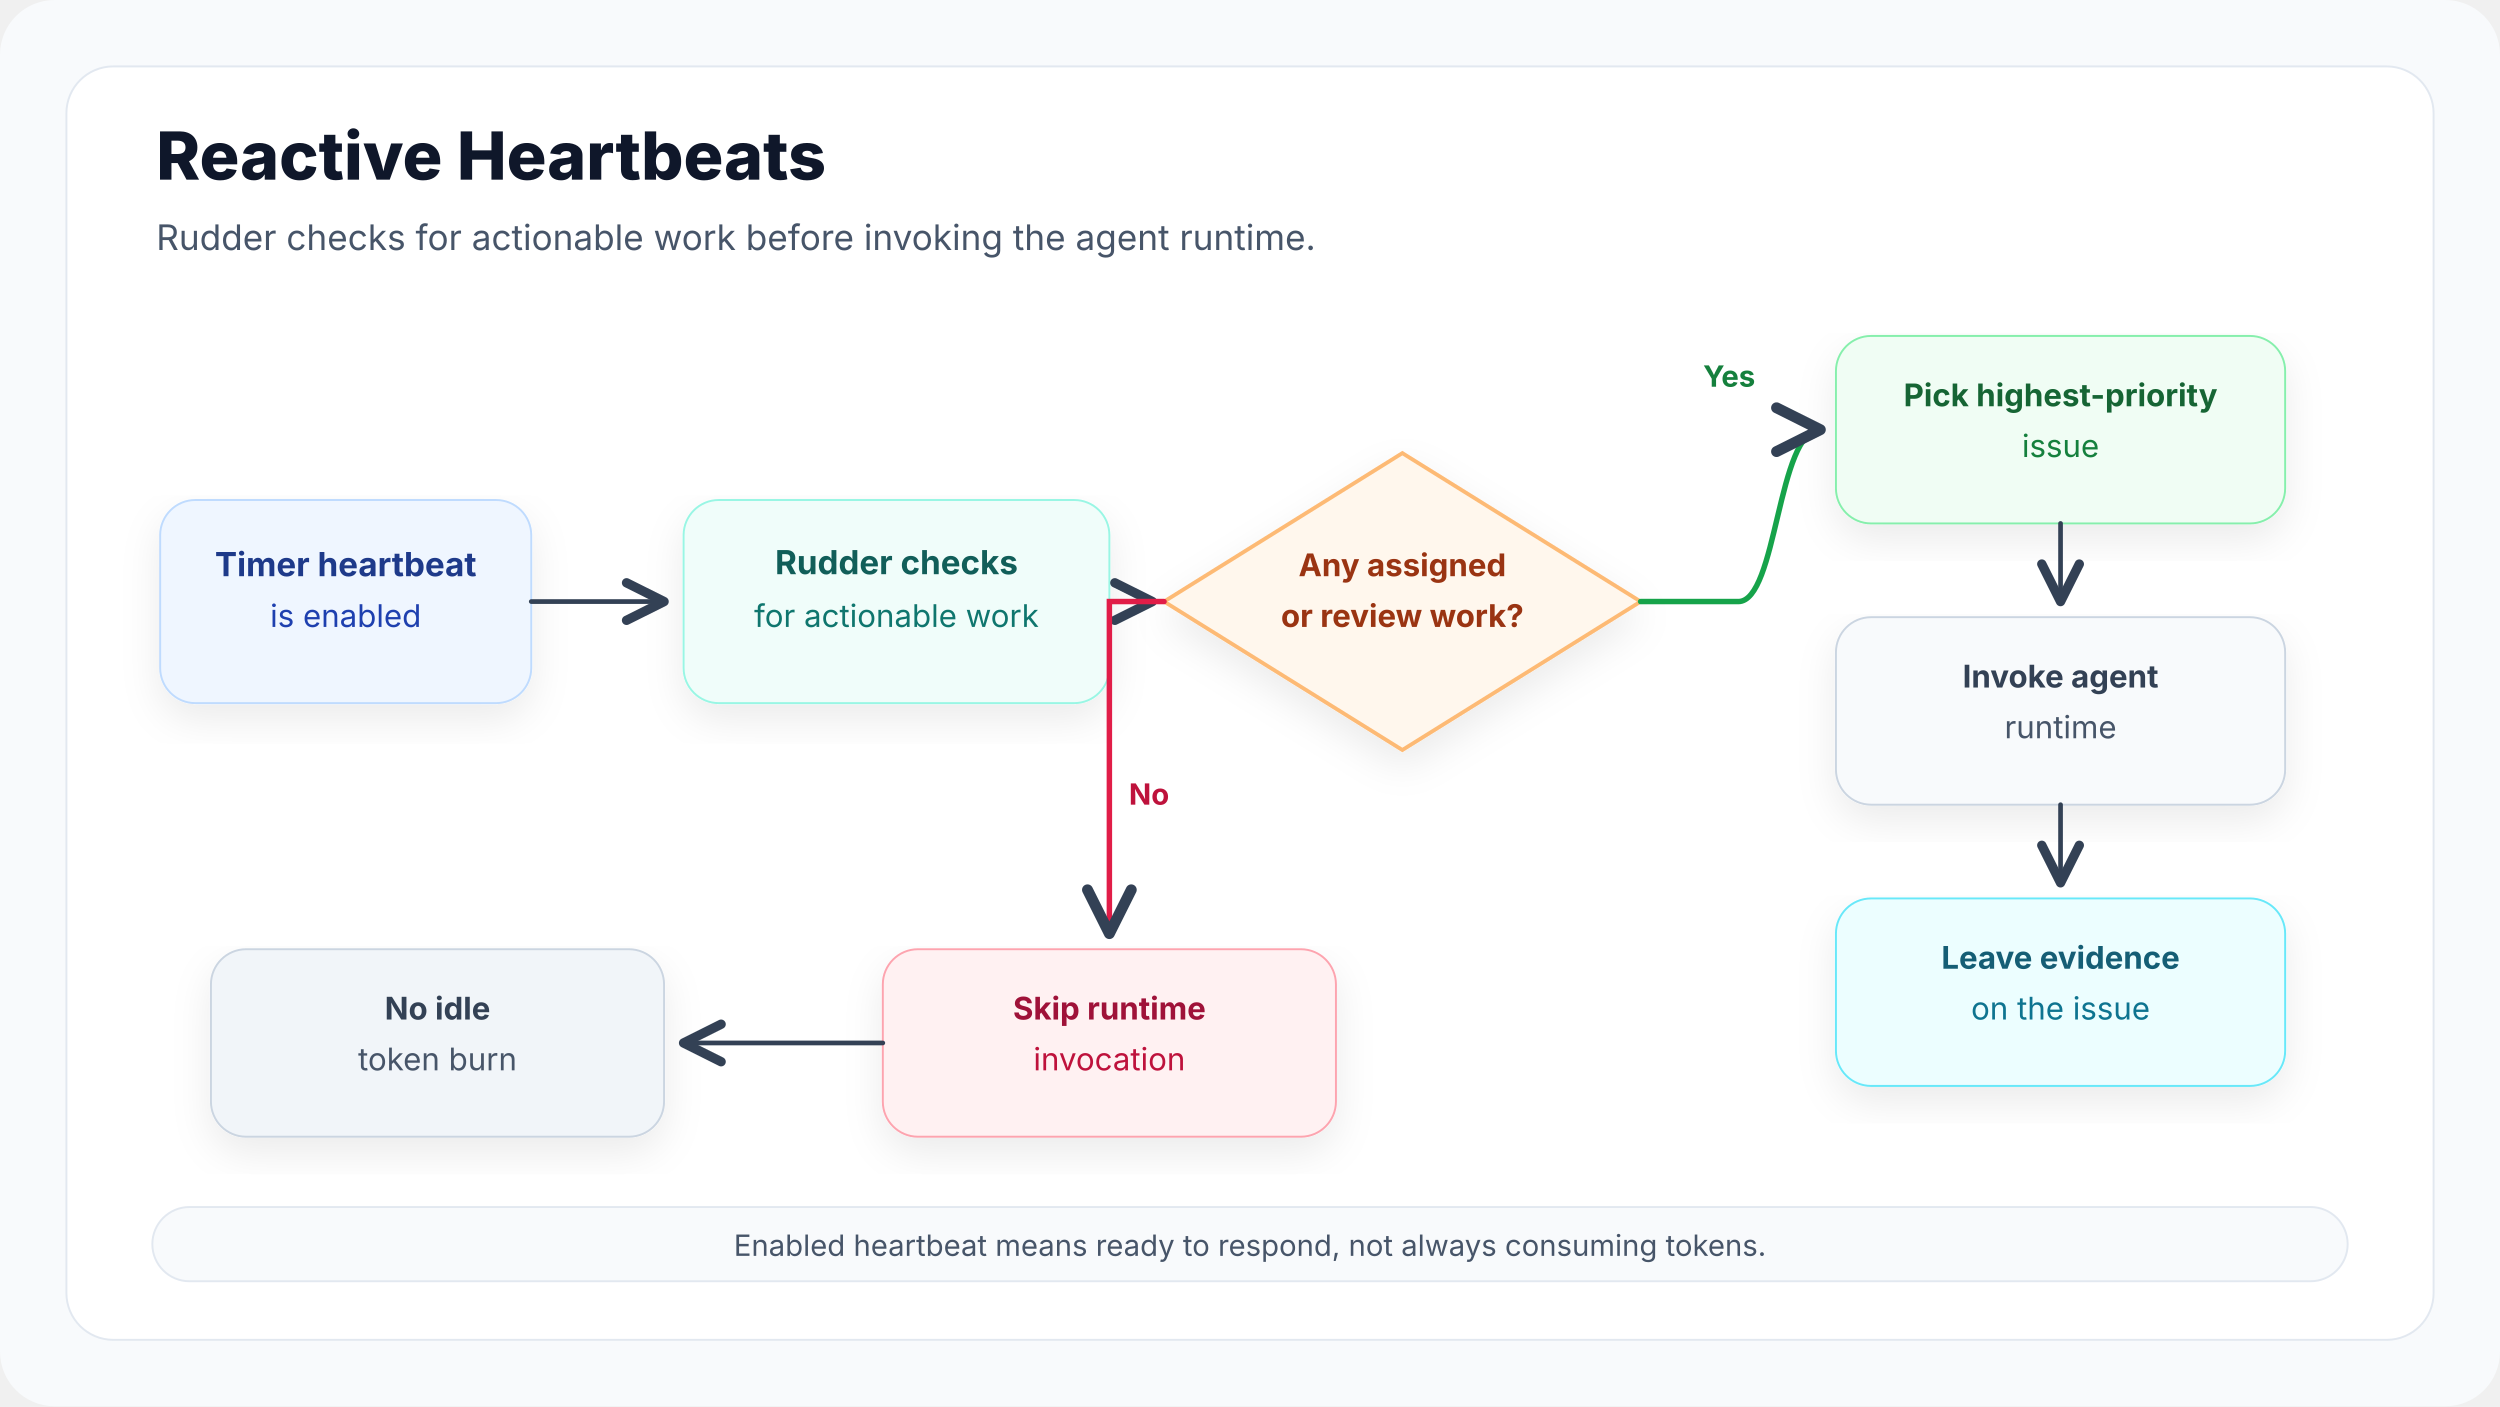
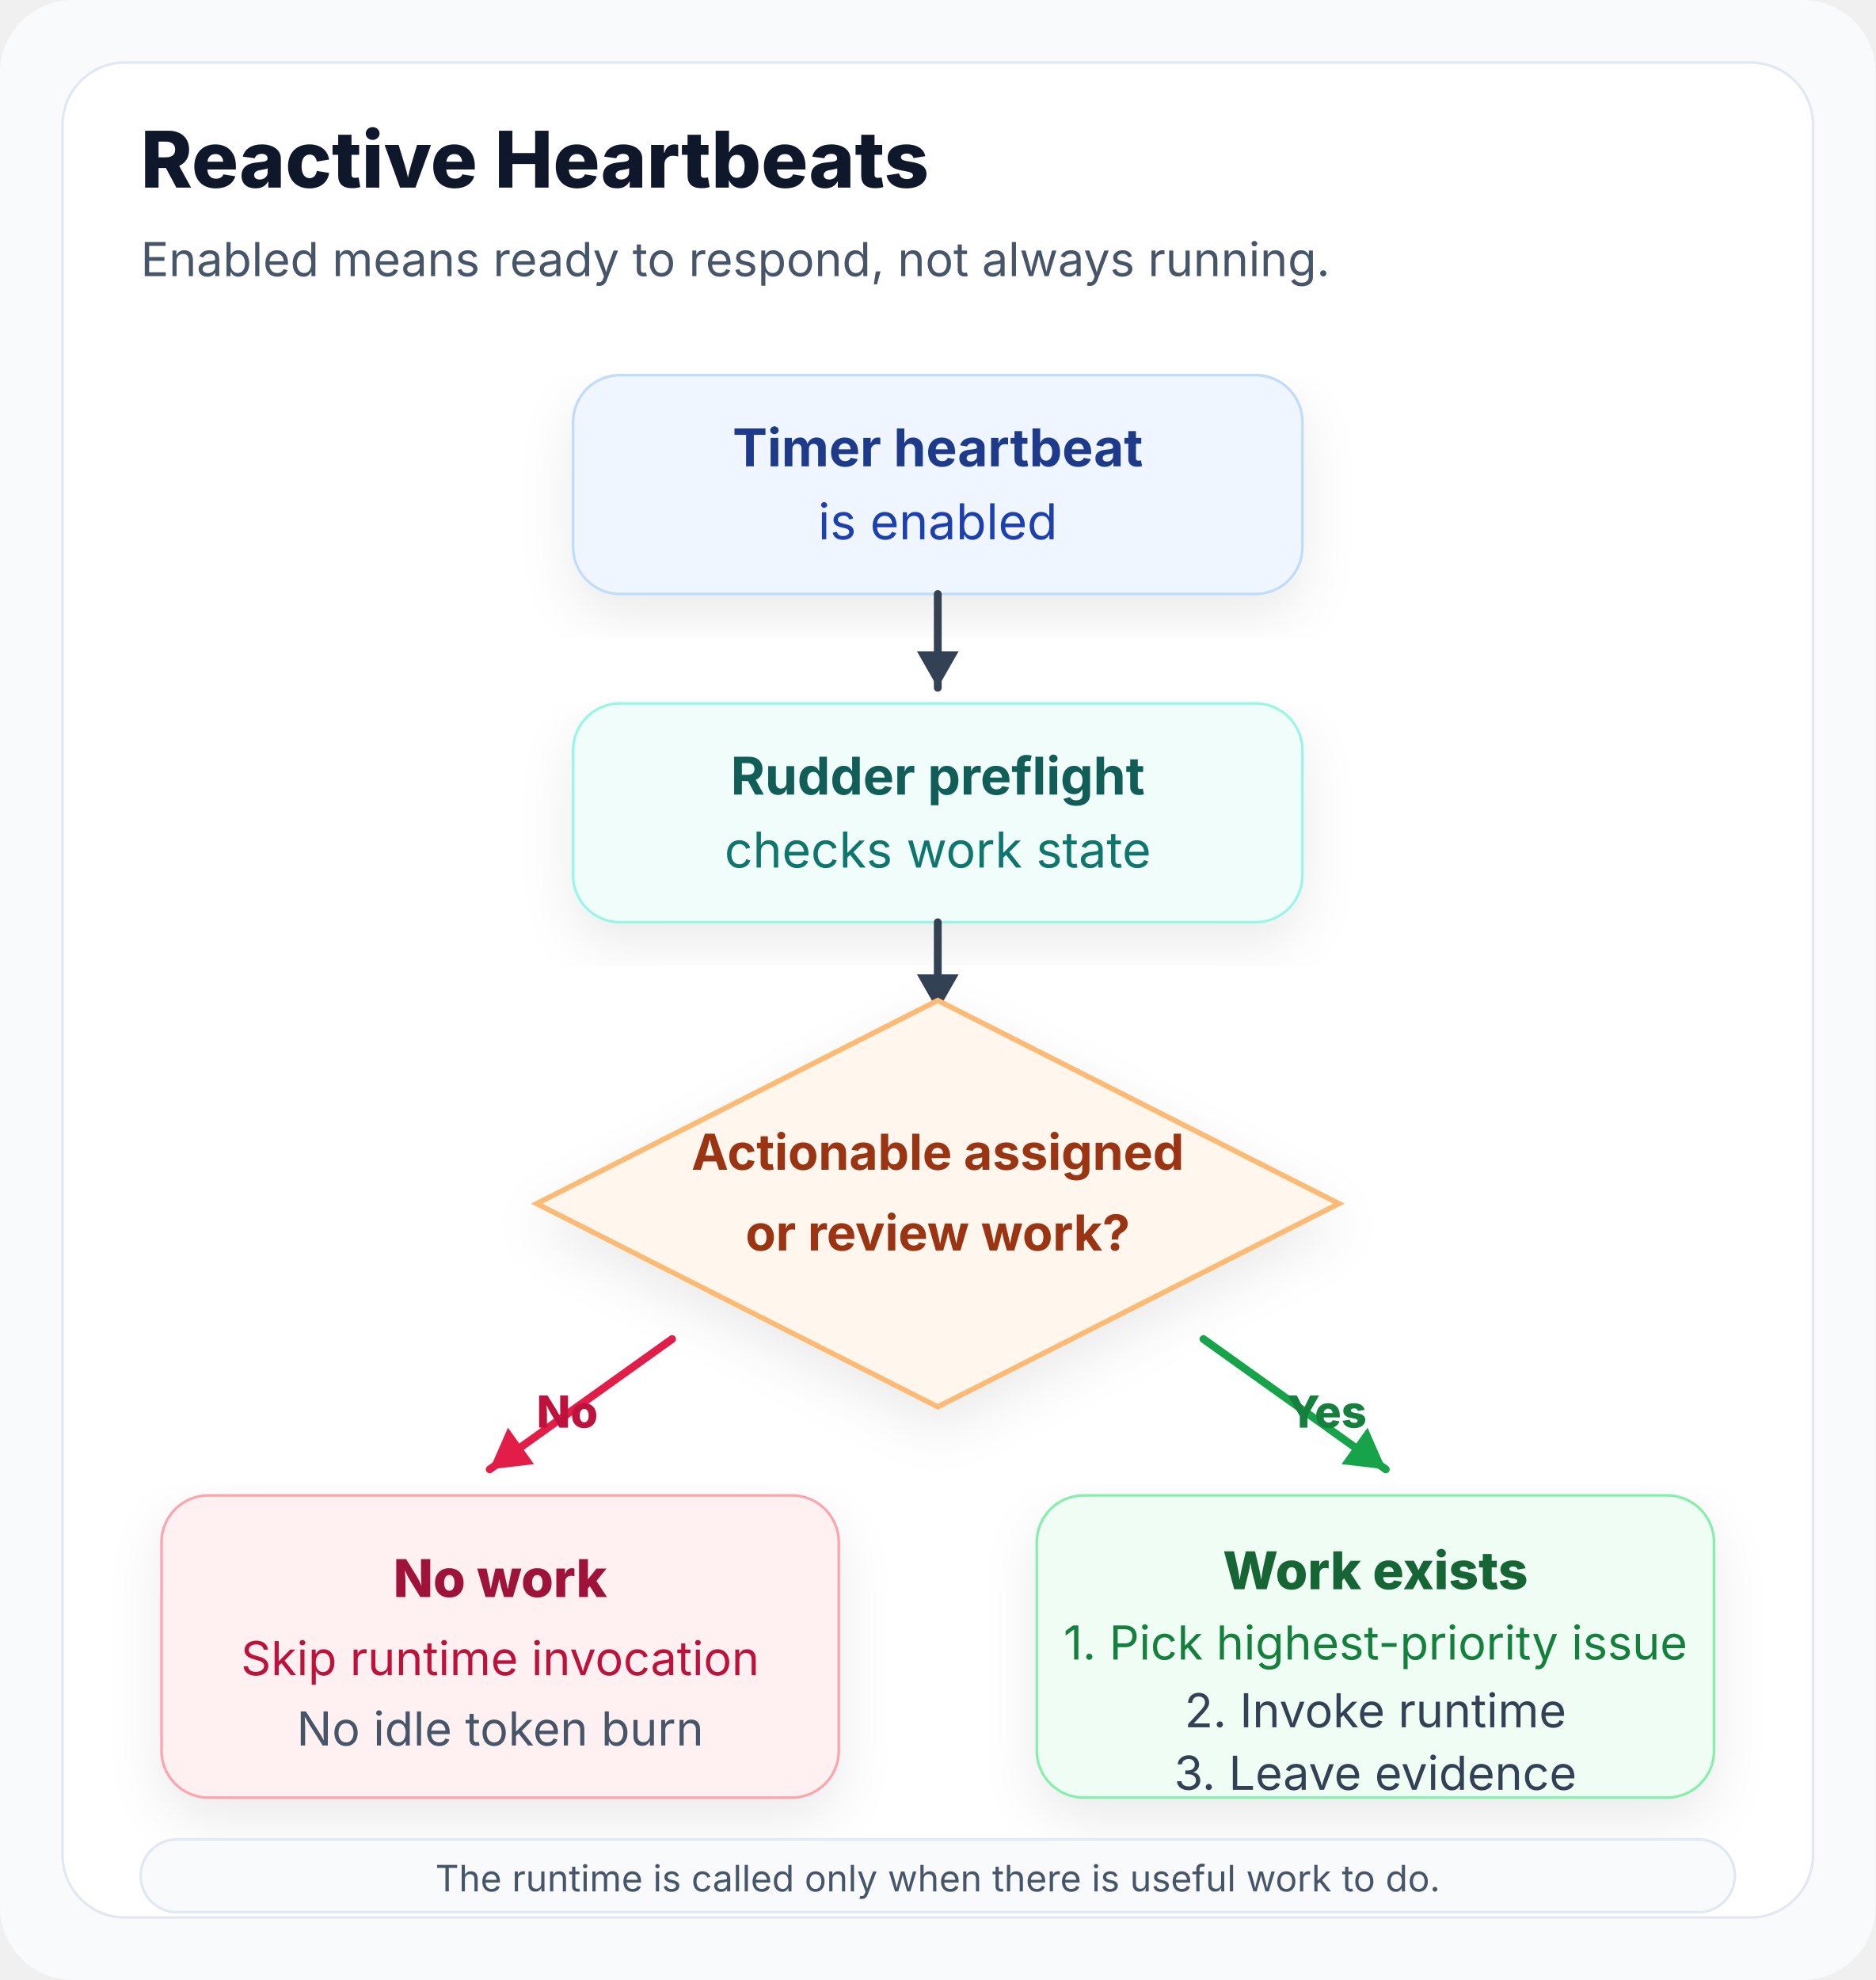
- <svg xmlns="http://www.w3.org/2000/svg" width="1280" height="720" viewBox="0 0 1280 720" fill="none" role="img" aria-labelledby="title desc">
+ <svg xmlns="http://www.w3.org/2000/svg" width="720" height="760" viewBox="0 0 720 760" fill="none" role="img" aria-labelledby="title desc">
  <defs>
-     <marker id="arrow" markerWidth="12" markerHeight="12" refX="10" refY="6" orient="auto" markerUnits="strokeWidth">
-       <path d="M2 2L10 6L2 10" stroke="#334155" stroke-width="2" stroke-linecap="round" stroke-linejoin="round" />
-     </marker>
    <filter id="shadow" x="-10%" y="-10%" width="120%" height="130%" color-interpolation-filters="sRGB">
      <feDropShadow dx="0" dy="8" stdDeviation="10" flood-color="#0F172A" flood-opacity="0.08" />
    </filter>
  </defs>
-   <rect width="1280" height="720" rx="28" fill="#F8FAFC" />
-   <rect x="34" y="34" width="1212" height="652" rx="24" fill="#FFFFFF" stroke="#E2E8F0" />
-   <text x="80" y="92" fill="#0F172A" font-family="Inter, ui-sans-serif, system-ui, -apple-system, BlinkMacSystemFont, Segoe UI, sans-serif" font-size="34" font-weight="760">Reactive Heartbeats</text>
-   <text x="80" y="128" fill="#475569" font-family="Inter, ui-sans-serif, system-ui, -apple-system, BlinkMacSystemFont, Segoe UI, sans-serif" font-size="18">Rudder checks for actionable work before invoking the agent runtime.</text>
-   <rect x="82" y="256" width="190" height="104" rx="18" fill="#EFF6FF" stroke="#BFDBFE" filter="url(#shadow)" />
-   <text x="177" y="295" text-anchor="middle" fill="#1E3A8A" font-family="Inter, ui-sans-serif, system-ui, sans-serif" font-size="17" font-weight="700">Timer heartbeat</text>
-   <text x="177" y="321" text-anchor="middle" fill="#1E40AF" font-family="Inter, ui-sans-serif, system-ui, sans-serif" font-size="16">is enabled</text>
-   <rect x="350" y="256" width="218" height="104" rx="18" fill="#F0FDFA" stroke="#99F6E4" filter="url(#shadow)" />
-   <text x="459" y="294" text-anchor="middle" fill="#115E59" font-family="Inter, ui-sans-serif, system-ui, sans-serif" font-size="17" font-weight="700">Rudder checks</text>
-   <text x="459" y="321" text-anchor="middle" fill="#0F766E" font-family="Inter, ui-sans-serif, system-ui, sans-serif" font-size="16">for actionable work</text>
-   <path d="M718 232L840 308L718 384L596 308L718 232Z" fill="#FFF7ED" stroke="#FDBA74" stroke-width="2" filter="url(#shadow)" />
-   <text x="718" y="295" text-anchor="middle" fill="#9A3412" font-family="Inter, ui-sans-serif, system-ui, sans-serif" font-size="16" font-weight="740">Any assigned</text>
-   <text x="718" y="321" text-anchor="middle" fill="#9A3412" font-family="Inter, ui-sans-serif, system-ui, sans-serif" font-size="16" font-weight="740">or review work?</text>
-   <rect x="940" y="172" width="230" height="96" rx="18" fill="#F0FDF4" stroke="#86EFAC" filter="url(#shadow)" />
-   <text x="1055" y="208" text-anchor="middle" fill="#166534" font-family="Inter, ui-sans-serif, system-ui, sans-serif" font-size="16" font-weight="740">Pick highest-priority</text>
-   <text x="1055" y="234" text-anchor="middle" fill="#15803D" font-family="Inter, ui-sans-serif, system-ui, sans-serif" font-size="16">issue</text>
-   <rect x="940" y="316" width="230" height="96" rx="18" fill="#F8FAFC" stroke="#CBD5E1" filter="url(#shadow)" />
-   <text x="1055" y="352" text-anchor="middle" fill="#334155" font-family="Inter, ui-sans-serif, system-ui, sans-serif" font-size="16" font-weight="740">Invoke agent</text>
-   <text x="1055" y="378" text-anchor="middle" fill="#475569" font-family="Inter, ui-sans-serif, system-ui, sans-serif" font-size="16">runtime</text>
-   <rect x="940" y="460" width="230" height="96" rx="18" fill="#ECFEFF" stroke="#67E8F9" filter="url(#shadow)" />
-   <text x="1055" y="496" text-anchor="middle" fill="#155E75" font-family="Inter, ui-sans-serif, system-ui, sans-serif" font-size="16" font-weight="740">Leave evidence</text>
-   <text x="1055" y="522" text-anchor="middle" fill="#0E7490" font-family="Inter, ui-sans-serif, system-ui, sans-serif" font-size="16">on the issue</text>
-   <rect x="452" y="486" width="232" height="96" rx="18" fill="#FFF1F2" stroke="#FDA4AF" filter="url(#shadow)" />
-   <text x="568" y="522" text-anchor="middle" fill="#9F1239" font-family="Inter, ui-sans-serif, system-ui, sans-serif" font-size="16" font-weight="740">Skip runtime</text>
-   <text x="568" y="548" text-anchor="middle" fill="#BE123C" font-family="Inter, ui-sans-serif, system-ui, sans-serif" font-size="16">invocation</text>
-   <rect x="108" y="486" width="232" height="96" rx="18" fill="#F1F5F9" stroke="#CBD5E1" filter="url(#shadow)" />
-   <text x="224" y="522" text-anchor="middle" fill="#334155" font-family="Inter, ui-sans-serif, system-ui, sans-serif" font-size="16" font-weight="740">No idle</text>
-   <text x="224" y="548" text-anchor="middle" fill="#475569" font-family="Inter, ui-sans-serif, system-ui, sans-serif" font-size="16">token burn</text>
-   <path d="M272 308H340" stroke="#334155" stroke-width="2.4" stroke-linecap="round" marker-end="url(#arrow)" />
-   <path d="M568 308H590" stroke="#334155" stroke-width="2.4" stroke-linecap="round" marker-end="url(#arrow)" />
-   <path d="M840 308H890C910 308 910 220 932 220" stroke="#16A34A" stroke-width="2.8" stroke-linecap="round" marker-end="url(#arrow)" />
-   <path d="M1055 268V308" stroke="#334155" stroke-width="2.4" stroke-linecap="round" marker-end="url(#arrow)" />
-   <path d="M1055 412V452" stroke="#334155" stroke-width="2.4" stroke-linecap="round" marker-end="url(#arrow)" />
-   <path d="M596 308H568V478" stroke="#E11D48" stroke-width="2.8" stroke-linecap="round" marker-end="url(#arrow)" />
-   <path d="M452 534H350" stroke="#334155" stroke-width="2.4" stroke-linecap="round" marker-end="url(#arrow)" />
-   <text x="872" y="198" fill="#15803D" font-family="Inter, ui-sans-serif, system-ui, sans-serif" font-size="15" font-weight="730">Yes</text>
-   <text x="578" y="412" fill="#BE123C" font-family="Inter, ui-sans-serif, system-ui, sans-serif" font-size="15" font-weight="730">No</text>
-   <rect x="78" y="618" width="1124" height="38" rx="19" fill="#F8FAFC" stroke="#E2E8F0" />
-   <text x="640" y="643" text-anchor="middle" fill="#475569" font-family="Inter, ui-sans-serif, system-ui, sans-serif" font-size="15">Enabled heartbeat means ready to respond, not always consuming tokens.</text>
+   <rect width="720" height="760" rx="28" fill="#F8FAFC" />
+   <rect x="24" y="24" width="672" height="712" rx="24" fill="#FFFFFF" stroke="#E2E8F0" />
+   <text x="54" y="72" fill="#0F172A" font-family="Inter, ui-sans-serif, system-ui, -apple-system, BlinkMacSystemFont, Segoe UI, sans-serif" font-size="30" font-weight="760">Reactive Heartbeats</text>
+   <text x="54" y="106" fill="#475569" font-family="Inter, ui-sans-serif, system-ui, -apple-system, BlinkMacSystemFont, Segoe UI, sans-serif" font-size="18">Enabled means ready to respond, not always running.</text>
+   <rect x="220" y="144" width="280" height="84" rx="18" fill="#EFF6FF" stroke="#BFDBFE" filter="url(#shadow)" />
+   <text x="360" y="179" text-anchor="middle" fill="#1E3A8A" font-family="Inter, ui-sans-serif, system-ui, sans-serif" font-size="20" font-weight="740">Timer heartbeat</text>
+   <text x="360" y="207" text-anchor="middle" fill="#1E40AF" font-family="Inter, ui-sans-serif, system-ui, sans-serif" font-size="19">is enabled</text>
+   <path d="M360 228V264" stroke="#334155" stroke-width="3" stroke-linecap="round" />
+   <path d="M360 264L352 250H368L360 264Z" fill="#334155" />
+   <rect x="220" y="270" width="280" height="84" rx="18" fill="#F0FDFA" stroke="#99F6E4" filter="url(#shadow)" />
+   <text x="360" y="305" text-anchor="middle" fill="#115E59" font-family="Inter, ui-sans-serif, system-ui, sans-serif" font-size="20" font-weight="740">Rudder preflight</text>
+   <text x="360" y="333" text-anchor="middle" fill="#0F766E" font-family="Inter, ui-sans-serif, system-ui, sans-serif" font-size="19">checks work state</text>
+   <path d="M360 354V388" stroke="#334155" stroke-width="3" stroke-linecap="round" />
+   <path d="M360 388L352 374H368L360 388Z" fill="#334155" />
+   <path d="M360 384L514 462L360 540L206 462L360 384Z" fill="#FFF7ED" stroke="#FDBA74" stroke-width="2" filter="url(#shadow)" />
+   <text x="360" y="449" text-anchor="middle" fill="#9A3412" font-family="Inter, ui-sans-serif, system-ui, sans-serif" font-size="19" font-weight="740">Actionable assigned</text>
+   <text x="360" y="480" text-anchor="middle" fill="#9A3412" font-family="Inter, ui-sans-serif, system-ui, sans-serif" font-size="19" font-weight="740">or review work?</text>
+   <path d="M258 514L188 564" stroke="#E11D48" stroke-width="3" stroke-linecap="round" />
+   <path d="M188 564L195 548L205 562L188 564Z" fill="#E11D48" />
+   <text x="206" y="548" fill="#BE123C" font-family="Inter, ui-sans-serif, system-ui, sans-serif" font-size="17" font-weight="760">No</text>
+   <path d="M462 514L532 564" stroke="#16A34A" stroke-width="3" stroke-linecap="round" />
+   <path d="M532 564L515 562L525 548L532 564Z" fill="#16A34A" />
+   <text x="494" y="548" fill="#15803D" font-family="Inter, ui-sans-serif, system-ui, sans-serif" font-size="17" font-weight="760">Yes</text>
+   <rect x="62" y="574" width="260" height="116" rx="18" fill="#FFF1F2" stroke="#FDA4AF" filter="url(#shadow)" />
+   <text x="192" y="613" text-anchor="middle" fill="#9F1239" font-family="Inter, ui-sans-serif, system-ui, sans-serif" font-size="20" font-weight="760">No work</text>
+   <text x="192" y="643" text-anchor="middle" fill="#BE123C" font-family="Inter, ui-sans-serif, system-ui, sans-serif" font-size="18">Skip runtime invocation</text>
+   <text x="192" y="670" text-anchor="middle" fill="#475569" font-family="Inter, ui-sans-serif, system-ui, sans-serif" font-size="18">No idle token burn</text>
+   <rect x="398" y="574" width="260" height="116" rx="18" fill="#F0FDF4" stroke="#86EFAC" filter="url(#shadow)" />
+   <text x="528" y="610" text-anchor="middle" fill="#166534" font-family="Inter, ui-sans-serif, system-ui, sans-serif" font-size="20" font-weight="760">Work exists</text>
+   <text x="528" y="637" text-anchor="middle" fill="#15803D" font-family="Inter, ui-sans-serif, system-ui, sans-serif" font-size="18">1. Pick highest-priority issue</text>
+   <text x="528" y="663" text-anchor="middle" fill="#334155" font-family="Inter, ui-sans-serif, system-ui, sans-serif" font-size="18">2. Invoke runtime</text>
+   <text x="528" y="687" text-anchor="middle" fill="#334155" font-family="Inter, ui-sans-serif, system-ui, sans-serif" font-size="18">3. Leave evidence</text>
+   <rect x="54" y="706" width="612" height="28" rx="14" fill="#F8FAFC" stroke="#E2E8F0" />
+   <text x="360" y="726" text-anchor="middle" fill="#475569" font-family="Inter, ui-sans-serif, system-ui, sans-serif" font-size="14">The runtime is called only when there is useful work to do.</text>
</svg>
